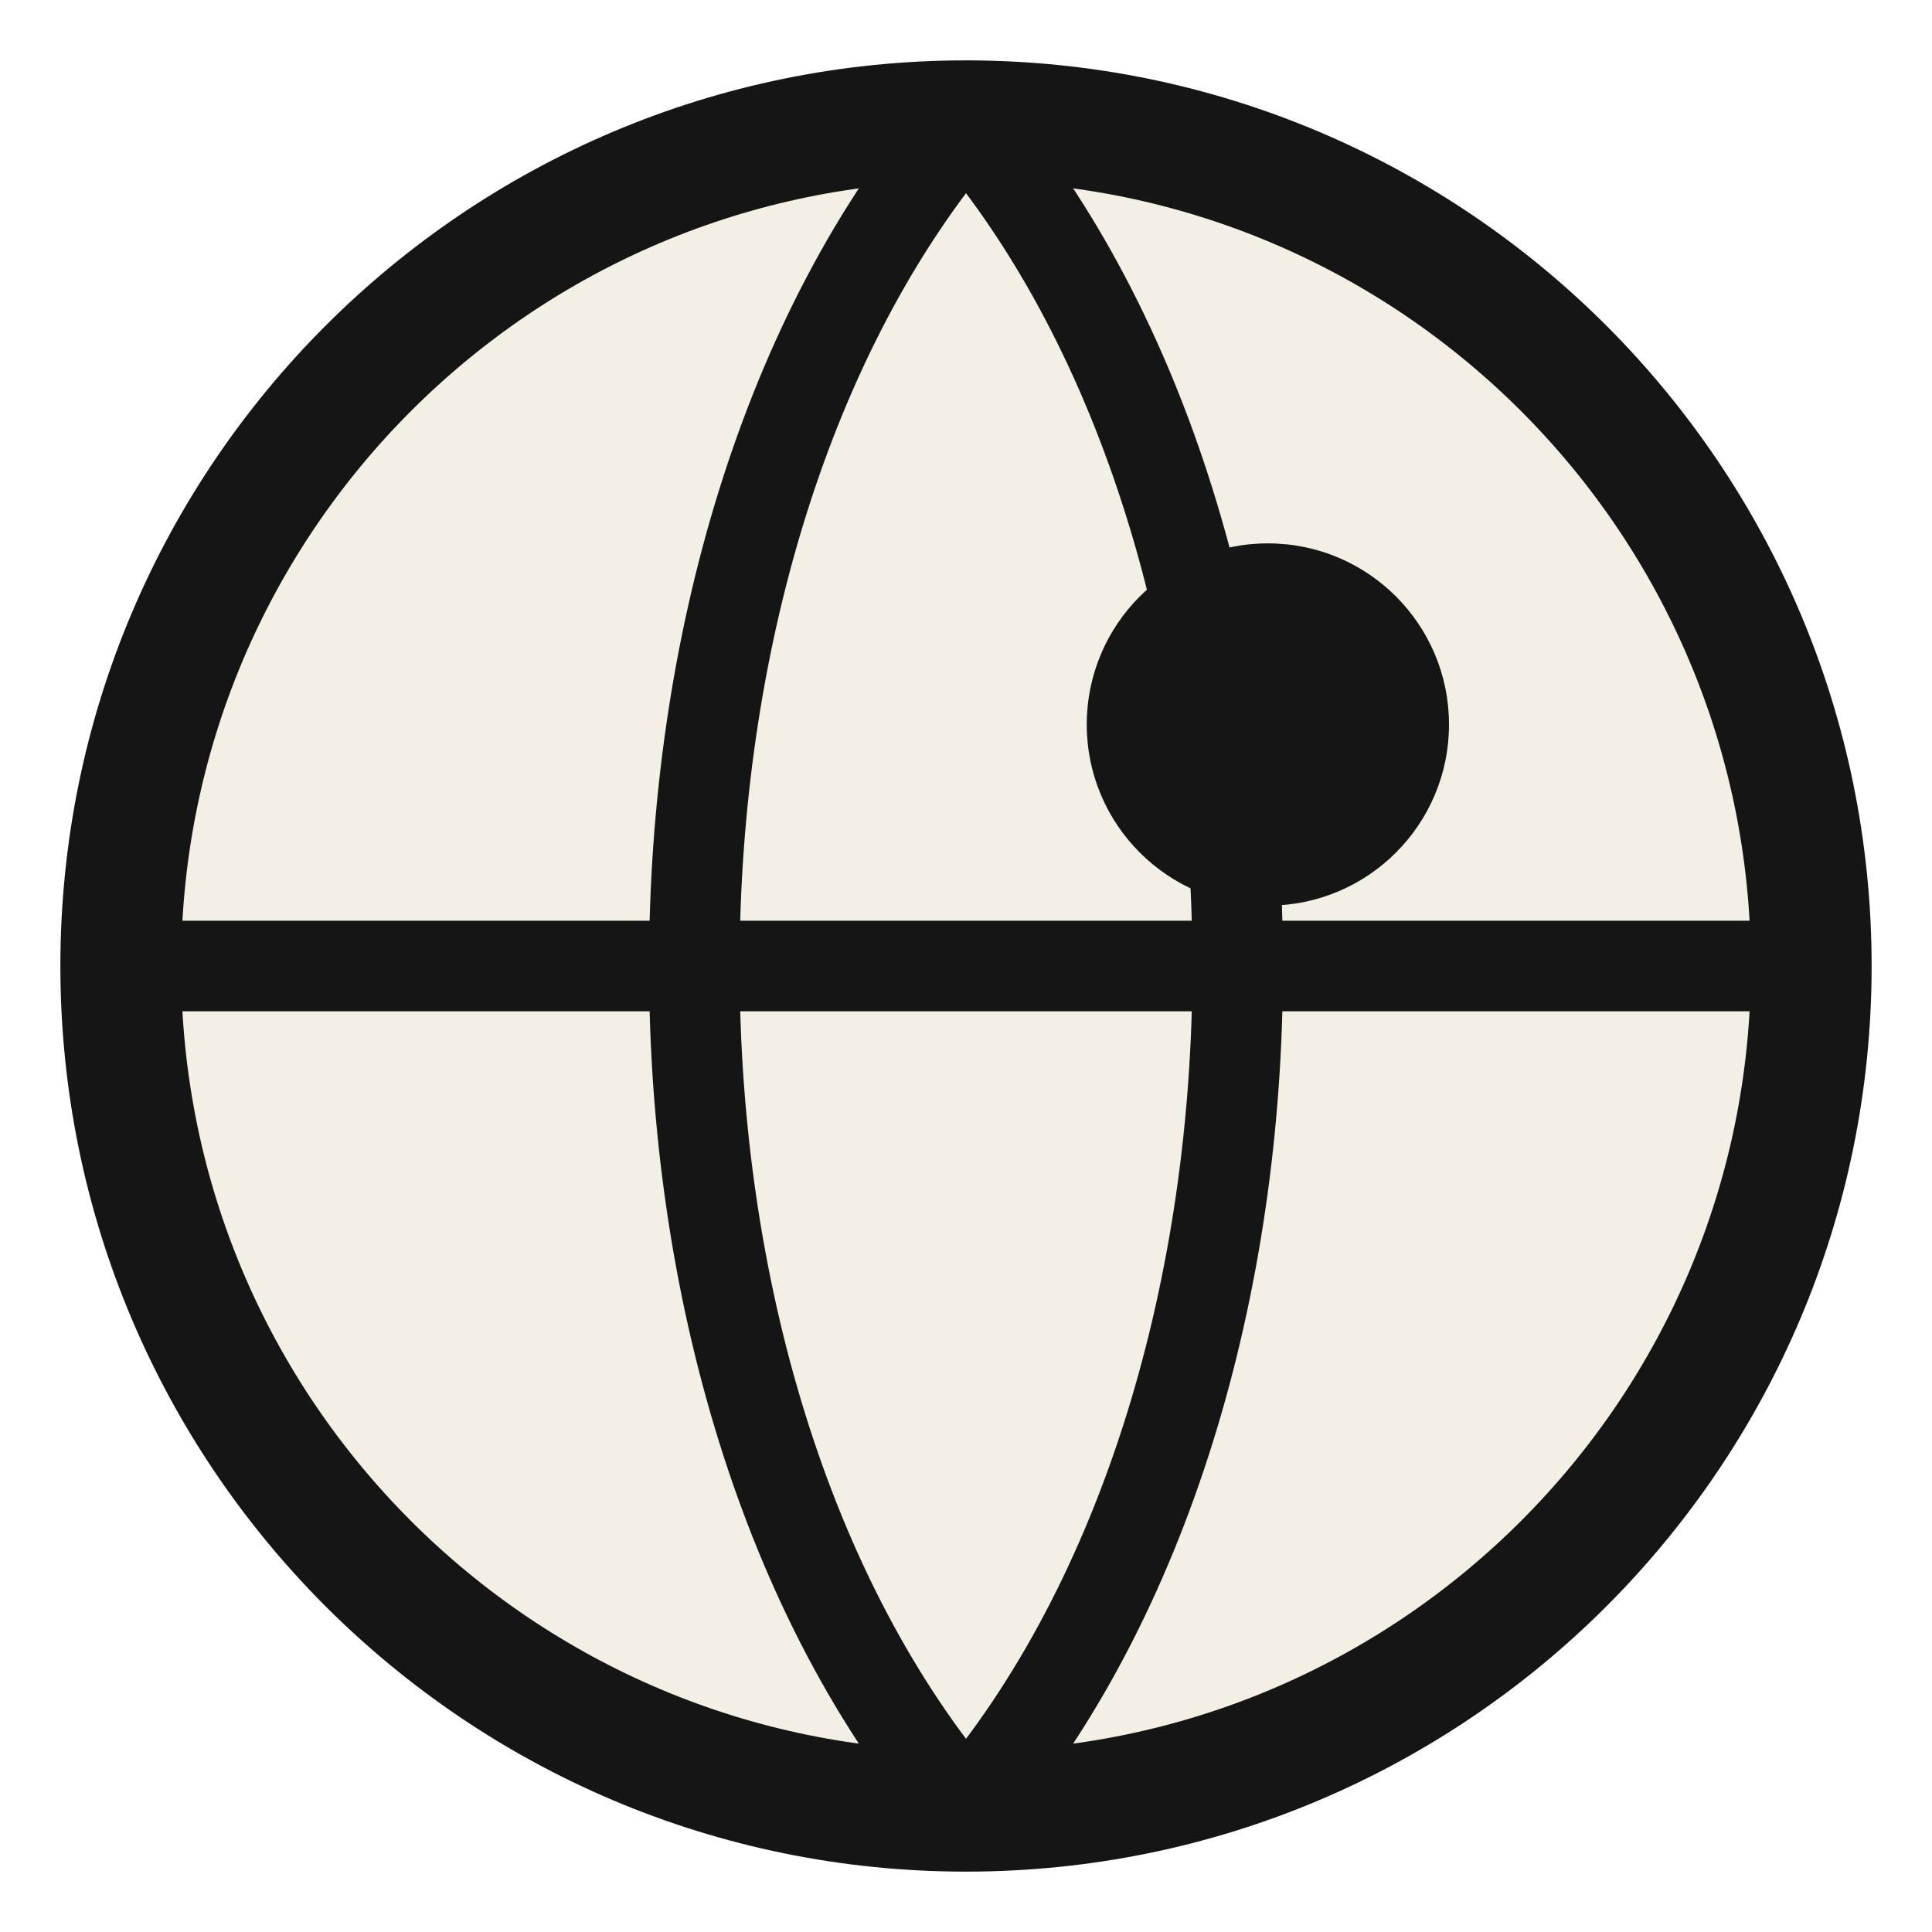
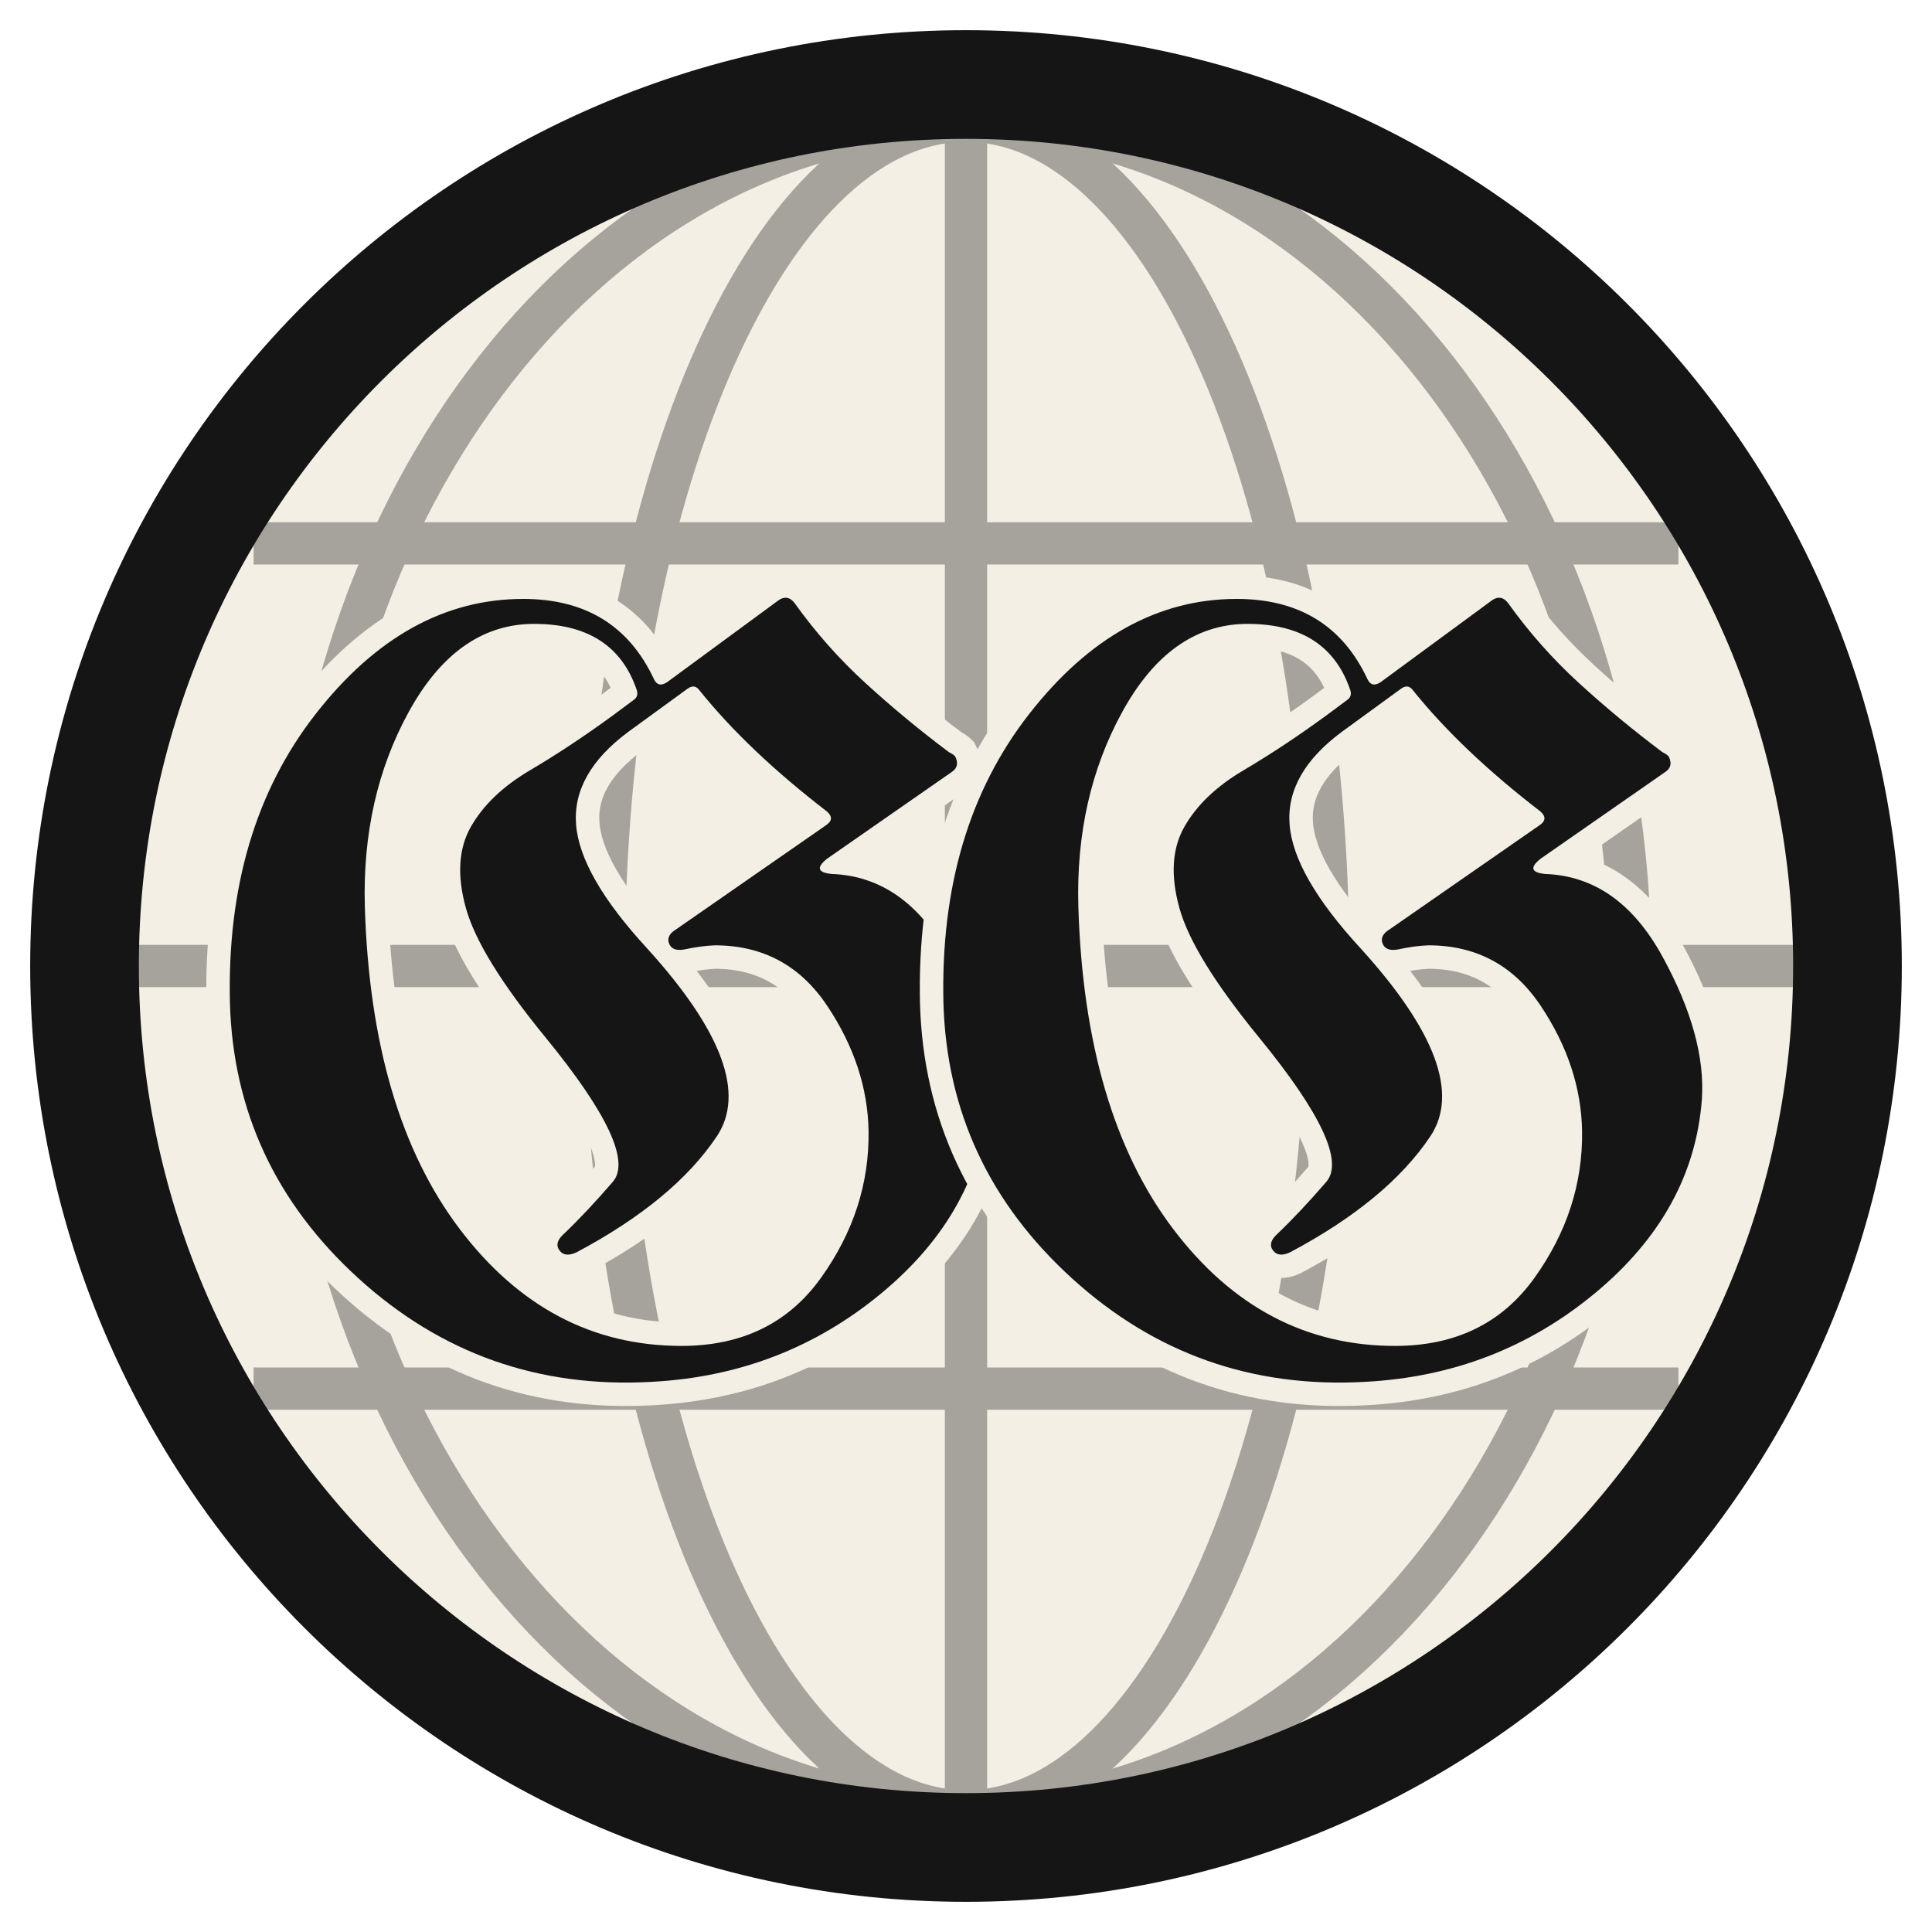
<svg xmlns="http://www.w3.org/2000/svg" viewBox="0 0 32 32">
-   <circle cx="16" cy="16" r="14" fill="#f3efe4" stroke="#151515" stroke-width="2" />
-   <path d="M2 16h28M16 2c-6 7-6 21 0 28M16 2c6 7 6 21 0 28" fill="none" stroke="#151515" stroke-width="1.5" />
-   <circle cx="21" cy="12" r="3" fill="#151515" />
+   <circle cx="16" cy="16" r="14.6" fill="#f3efe4" stroke="#151515" stroke-width="1.8" />
+   <g fill="none" stroke="#151515" stroke-width="0.7" opacity="0.35">
+     <ellipse cx="16" cy="16" rx="6" ry="14" />
+     <ellipse cx="16" cy="16" rx="11" ry="14" />
+     <line x1="16" y1="2" x2="16" y2="30" />
+     <line x1="2" y1="16" x2="30" y2="16" />
+     <path d="M4.2 9h23.6M4.2 23h23.6" />
+   </g>
+   <path transform="matrix(0.008628 0 0 -0.008628 3.282 22.560)" fill="#151515" stroke="#f3efe4" stroke-width="90" paint-order="stroke" d="M1145 1457Q1205 1373 1281.0 1303.5Q1357 1234 1441 1171Q1449 1167 1453 1163Q1463 1144 1447 1133L1207 966Q1176 941 1216 937Q1357 932 1441.0 779.0Q1525 626 1517 505Q1501 289 1311.5 132.0Q1122 -25 870 -38Q546 -56 308.0 160.5Q70 377 61 689Q53 1023 225.5 1244.0Q398 1465 624 1465Q803 1465 875 1311Q883 1294 900 1305L1115 1463Q1132 1474 1145 1457ZM992 800Q965 799 933 792Q910 788 904.0 803.5Q898 819 918 831L1206 1031Q1223 1043 1207 1057Q1055 1174 962 1290Q953 1302 940 1293L826 1210Q718 1130 725.5 1032.0Q733 934 862 794Q1078 556 995.5 433.0Q913 310 727 211Q704 200 693.5 214.5Q683 229 702 246Q746 288 796.0 346.0Q846 404 667 623Q540 778 514.0 871.5Q488 965 523.5 1027.5Q559 1090 637.0 1136.0Q715 1182 797 1242L836 1271Q846 1278 842 1290Q798 1420 638 1417Q495 1413 404.5 1248.5Q314 1084 320 874Q332 480 502.0 255.5Q672 31 928 31Q1102 31 1195.5 161.5Q1289 292 1287 443Q1285 568 1207.5 684.0Q1130 800 992 800Z" />
+   <path transform="matrix(0.008628 0 0 -0.008628 15.100 22.560)" fill="#151515" stroke="#f3efe4" stroke-width="90" paint-order="stroke" d="M1145 1457Q1205 1373 1281.0 1303.5Q1357 1234 1441 1171Q1449 1167 1453 1163Q1463 1144 1447 1133L1207 966Q1176 941 1216 937Q1357 932 1441.0 779.0Q1525 626 1517 505Q1501 289 1311.5 132.0Q1122 -25 870 -38Q546 -56 308.0 160.5Q70 377 61 689Q53 1023 225.5 1244.0Q398 1465 624 1465Q803 1465 875 1311Q883 1294 900 1305L1115 1463Q1132 1474 1145 1457ZM992 800Q965 799 933 792Q910 788 904.0 803.5Q898 819 918 831L1206 1031Q1223 1043 1207 1057Q1055 1174 962 1290Q953 1302 940 1293L826 1210Q718 1130 725.5 1032.0Q733 934 862 794Q1078 556 995.5 433.0Q913 310 727 211Q704 200 693.5 214.5Q683 229 702 246Q746 288 796.0 346.0Q846 404 667 623Q540 778 514.0 871.5Q488 965 523.5 1027.5Q559 1090 637.0 1136.0Q715 1182 797 1242L836 1271Q846 1278 842 1290Q798 1420 638 1417Q495 1413 404.5 1248.5Q314 1084 320 874Q332 480 502.0 255.5Q672 31 928 31Q1102 31 1195.5 161.5Q1289 292 1287 443Q1285 568 1207.5 684.0Q1130 800 992 800Z" />
</svg>
